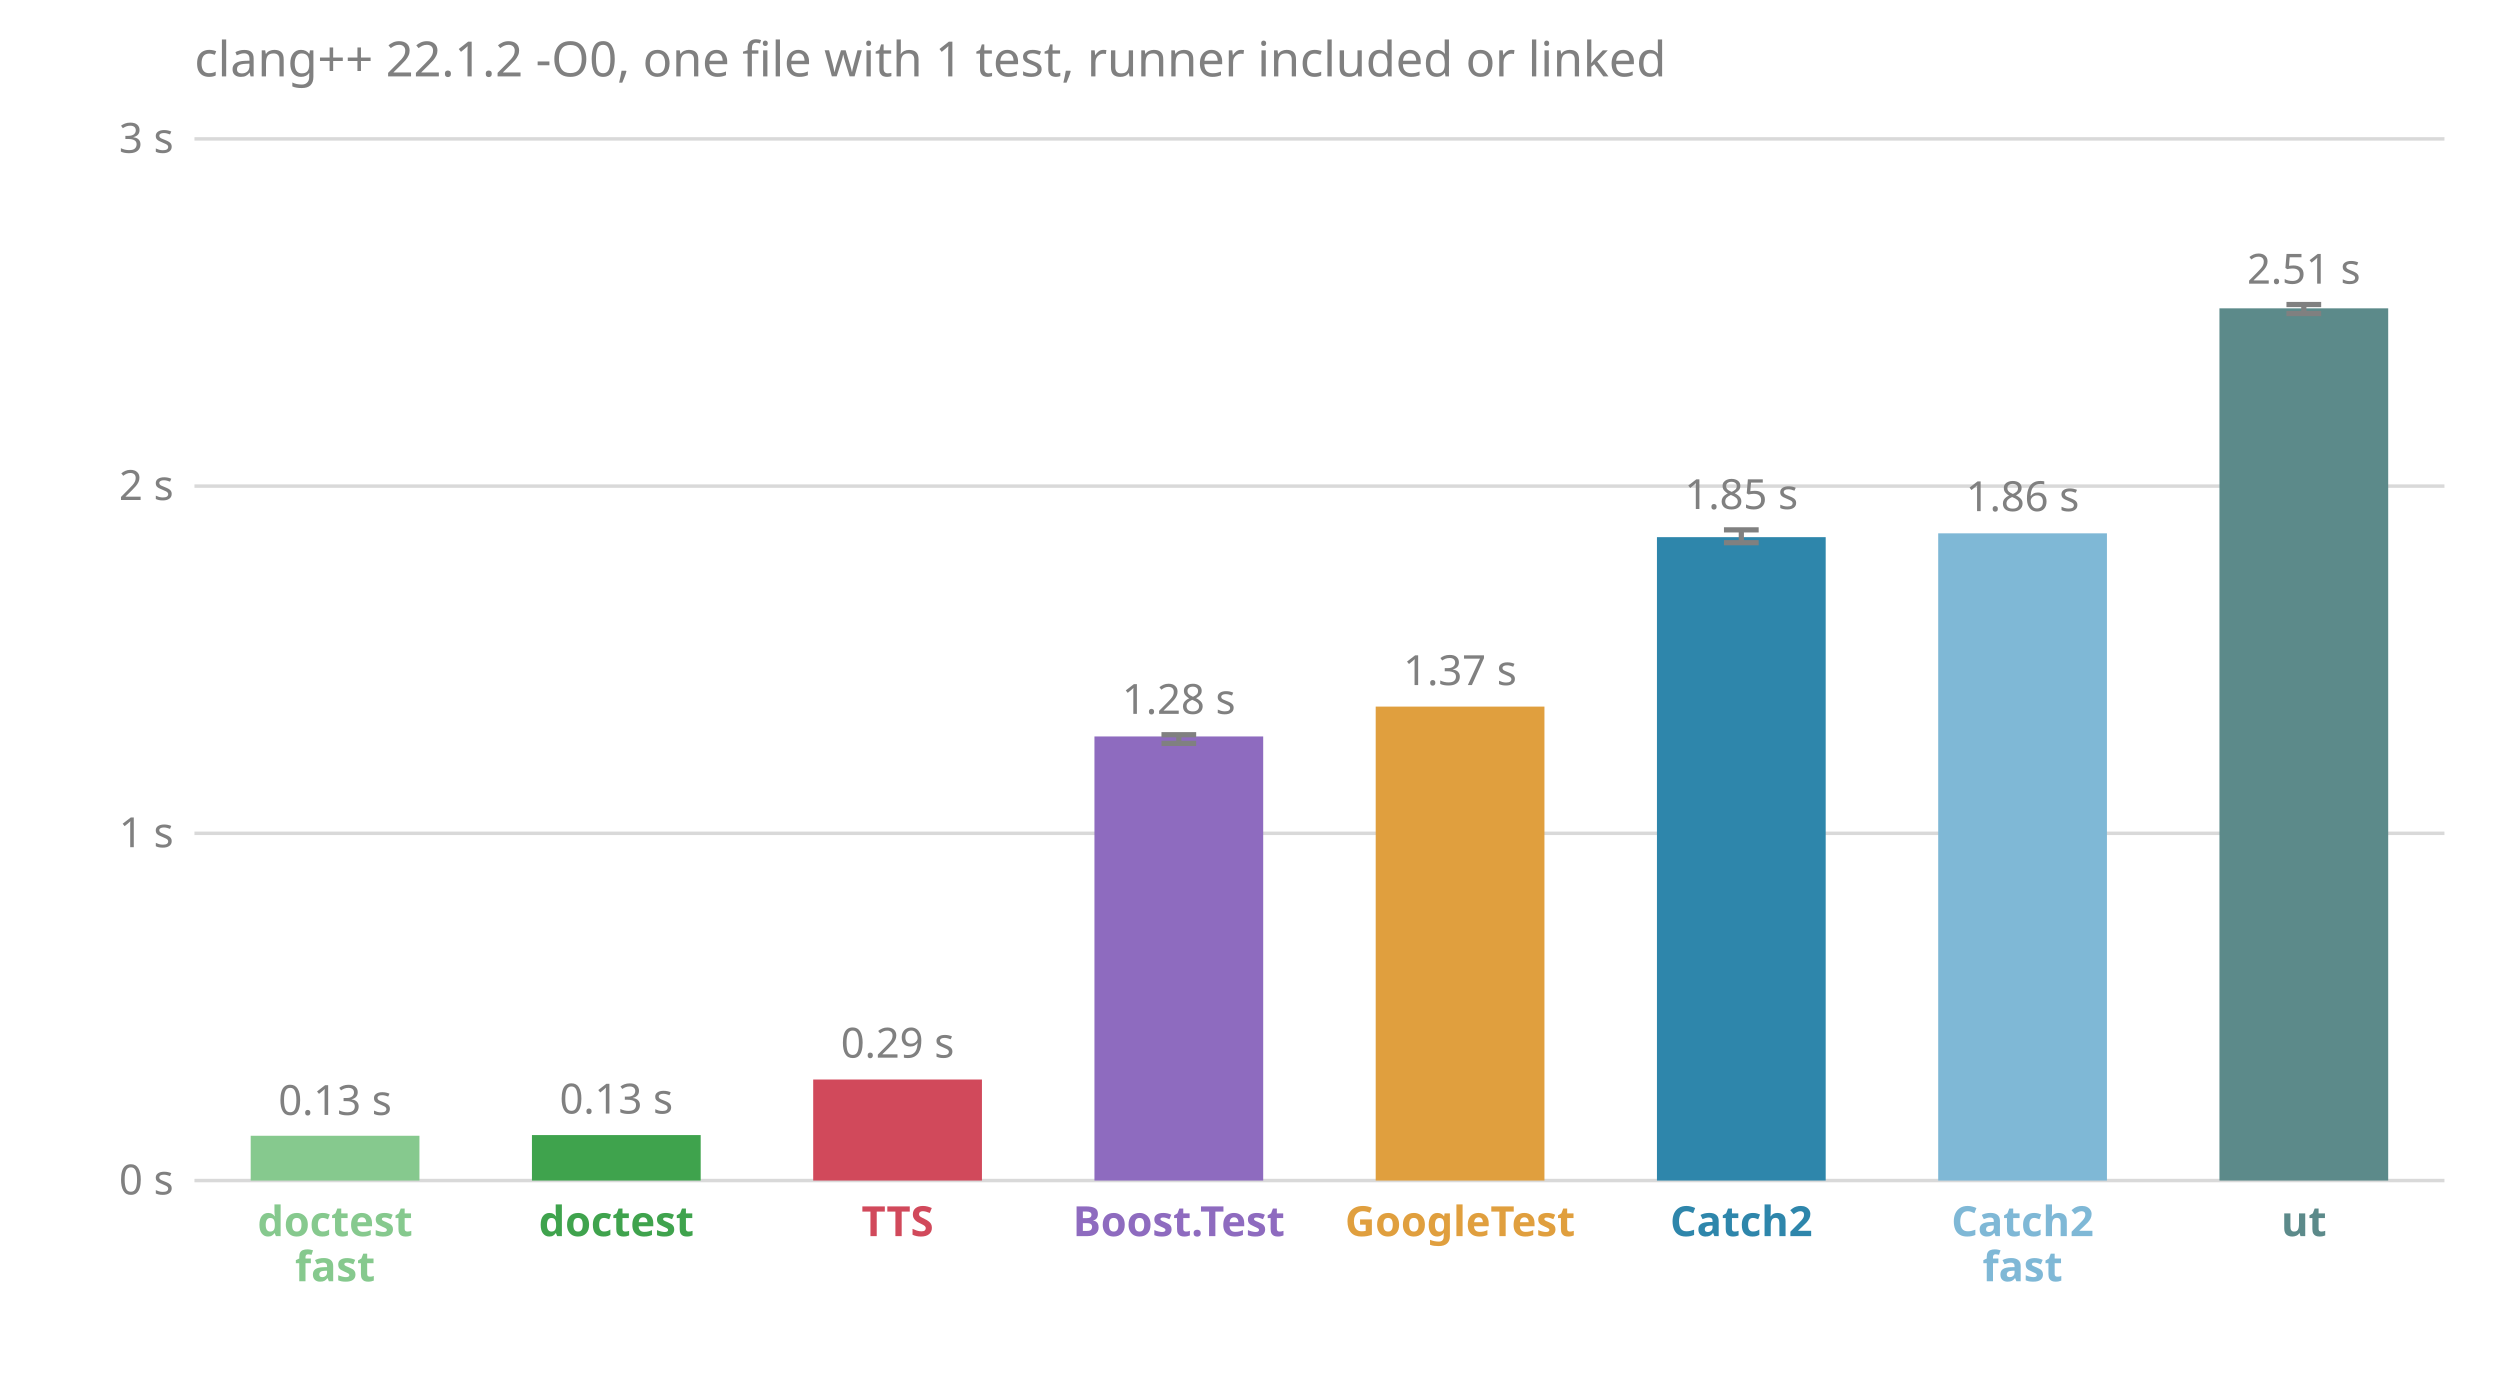
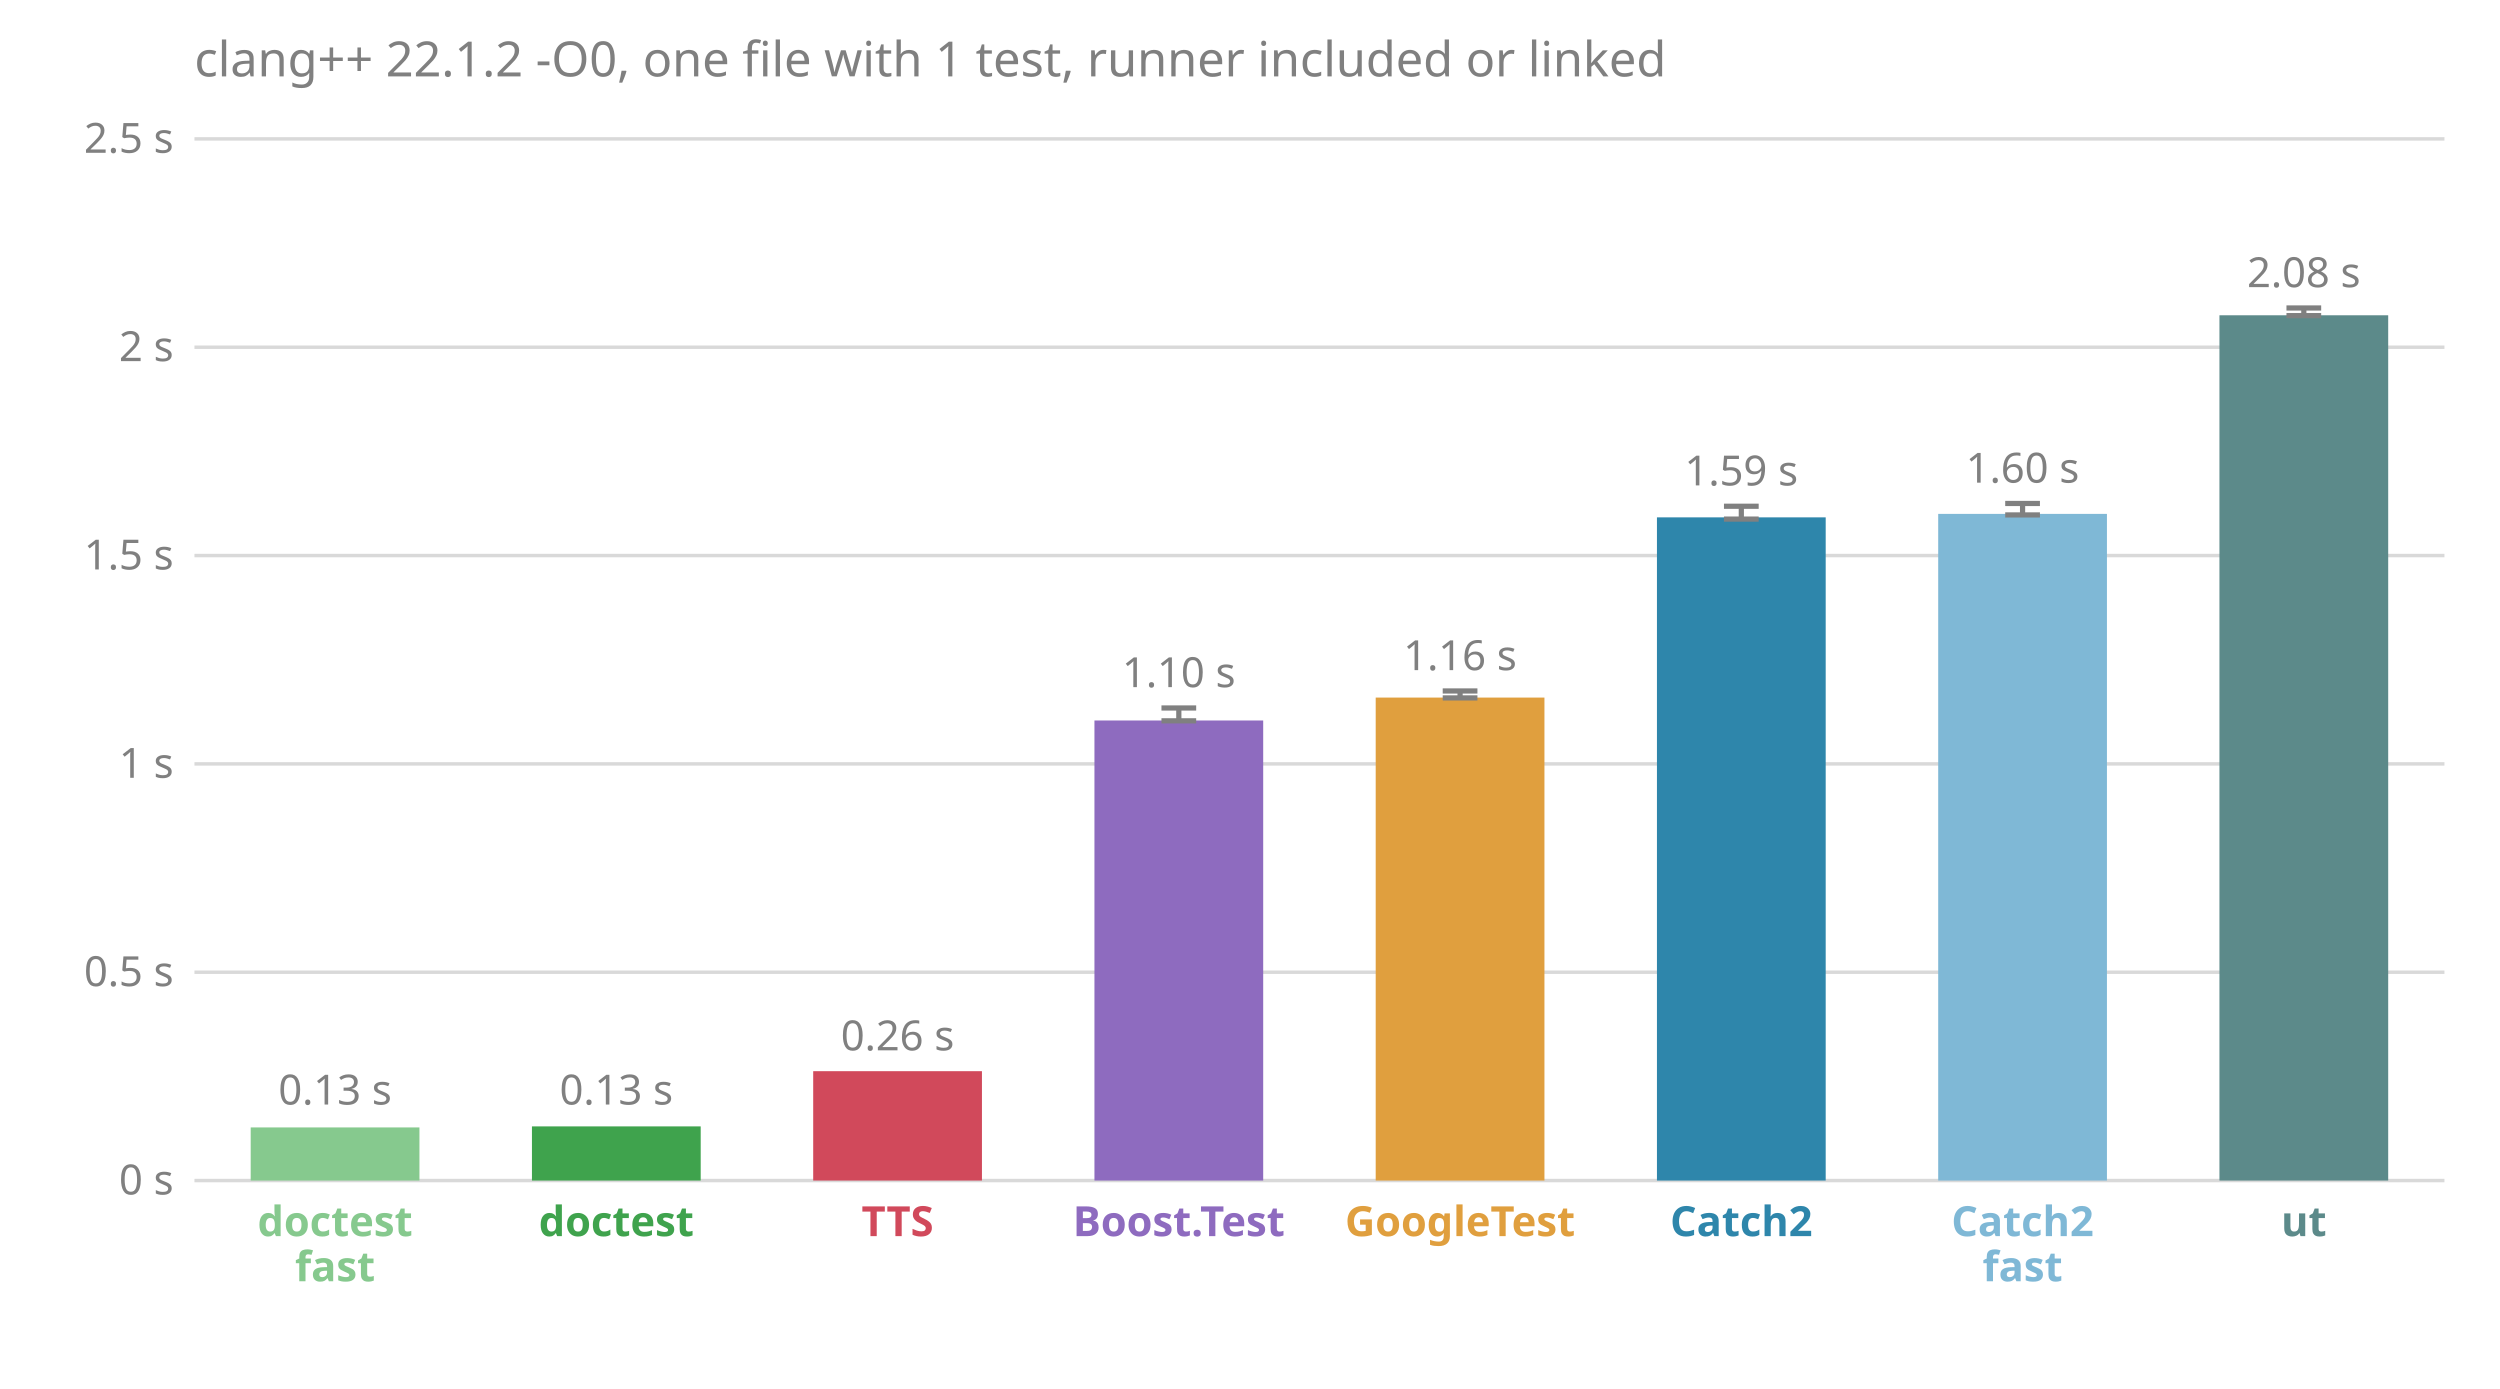
<svg xmlns="http://www.w3.org/2000/svg" viewBox="0 0 720 400" font-family="sans-serif" font-size="12">
  <text x="56.0" y="22.0" fill="#808080" font-size="14">clang++ 22.1.2 -O0, one file with 1 test, runner included or linked</text>
  <line x1="56.0" x2="704.0" y1="340.0" y2="340.0" stroke="#808080" stroke-opacity="0.3" />
  <text x="50.0" y="344.0" fill="#808080" text-anchor="end">0 s</text>
-   <line x1="56.0" x2="704.0" y1="240.0" y2="240.0" stroke="#808080" stroke-opacity="0.3" />
-   <text x="50.0" y="244.0" fill="#808080" text-anchor="end">1 s</text>
-   <line x1="56.0" x2="704.0" y1="140.0" y2="140.0" stroke="#808080" stroke-opacity="0.3" />
-   <text x="50.0" y="144.0" fill="#808080" text-anchor="end">2 s</text>
+   <line x1="56.0" x2="704.0" y1="280.0" y2="280.0" stroke="#808080" stroke-opacity="0.3" />
+   <text x="50.0" y="284.0" fill="#808080" text-anchor="end">0.5 s</text>
+   <line x1="56.0" x2="704.0" y1="220.0" y2="220.0" stroke="#808080" stroke-opacity="0.3" />
+   <text x="50.0" y="224.0" fill="#808080" text-anchor="end">1 s</text>
+   <line x1="56.0" x2="704.0" y1="160.0" y2="160.0" stroke="#808080" stroke-opacity="0.3" />
+   <text x="50.0" y="164.0" fill="#808080" text-anchor="end">1.5 s</text>
+   <line x1="56.0" x2="704.0" y1="100.0" y2="100.0" stroke="#808080" stroke-opacity="0.3" />
+   <text x="50.0" y="104.0" fill="#808080" text-anchor="end">2 s</text>
  <line x1="56.0" x2="704.0" y1="40.0" y2="40.0" stroke="#808080" stroke-opacity="0.3" />
-   <text x="50.0" y="44.0" fill="#808080" text-anchor="end">3 s</text>
-   <rect x="72.2" y="327.1" width="48.6" height="12.9" fill="#86c98e" />
-   <text x="96.5" y="321.1" fill="#808080" text-anchor="middle">0.13 s</text>
+   <text x="50.0" y="44.0" fill="#808080" text-anchor="end">2.5 s</text>
+   <rect x="72.2" y="324.7" width="48.6" height="15.3" fill="#86c98e" />
+   <text x="96.5" y="318.1" fill="#808080" text-anchor="middle">0.13 s</text>
  <text x="96.5" y="356.0" fill="#86c98e" font-weight="bold" text-anchor="middle">doctest</text>
  <text x="96.5" y="369.0" fill="#86c98e" font-weight="bold" text-anchor="middle">fast</text>
-   <rect x="153.2" y="326.9" width="48.6" height="13.1" fill="#3fa34d" />
-   <text x="177.5" y="320.7" fill="#808080" text-anchor="middle">0.13 s</text>
+   <rect x="153.2" y="324.4" width="48.6" height="15.6" fill="#3fa34d" />
+   <text x="177.5" y="318.1" fill="#808080" text-anchor="middle">0.13 s</text>
  <text x="177.5" y="356.0" fill="#3fa34d" font-weight="bold" text-anchor="middle">doctest</text>
-   <rect x="234.2" y="310.9" width="48.6" height="29.1" fill="#d1495b" />
-   <text x="258.5" y="304.6" fill="#808080" text-anchor="middle">0.29 s</text>
+   <rect x="234.2" y="308.5" width="48.6" height="31.5" fill="#d1495b" />
+   <text x="258.5" y="302.5" fill="#808080" text-anchor="middle">0.26 s</text>
  <text x="258.5" y="356.0" fill="#d1495b" font-weight="bold" text-anchor="middle">TTS</text>
-   <rect x="315.2" y="212.1" width="48.6" height="127.9" fill="#8e6bbf" />
-   <line x1="339.5" x2="339.5" y1="214.1" y2="211.6" stroke="#808080" stroke-width="1.5" />
-   <line x1="334.5" x2="344.5" y1="214.1" y2="214.1" stroke="#808080" stroke-width="1.5" />
-   <line x1="334.5" x2="344.5" y1="211.6" y2="211.6" stroke="#808080" stroke-width="1.5" />
-   <text x="339.5" y="205.6" fill="#808080" text-anchor="middle">1.28 s</text>
+   <rect x="315.2" y="207.5" width="48.6" height="132.5" fill="#8e6bbf" />
+   <line x1="339.5" x2="339.5" y1="207.6" y2="203.9" stroke="#808080" stroke-width="1.5" />
+   <line x1="334.5" x2="344.5" y1="207.6" y2="207.6" stroke="#808080" stroke-width="1.5" />
+   <line x1="334.5" x2="344.5" y1="203.9" y2="203.9" stroke="#808080" stroke-width="1.5" />
+   <text x="339.5" y="197.9" fill="#808080" text-anchor="middle">1.10 s</text>
  <text x="339.5" y="356.0" fill="#8e6bbf" font-weight="bold" text-anchor="middle">Boost.Test</text>
-   <rect x="396.2" y="203.5" width="48.6" height="136.5" fill="#e09f3e" />
-   <text x="420.5" y="197.3" fill="#808080" text-anchor="middle">1.37 s</text>
+   <rect x="396.2" y="200.9" width="48.6" height="139.1" fill="#e09f3e" />
+   <line x1="420.5" x2="420.5" y1="201.0" y2="199.0" stroke="#808080" stroke-width="1.5" />
+   <line x1="415.5" x2="425.5" y1="201.0" y2="201.0" stroke="#808080" stroke-width="1.5" />
+   <line x1="415.5" x2="425.5" y1="199.0" y2="199.0" stroke="#808080" stroke-width="1.5" />
+   <text x="420.5" y="193.0" fill="#808080" text-anchor="middle">1.16 s</text>
  <text x="420.5" y="356.0" fill="#e09f3e" font-weight="bold" text-anchor="middle">GoogleTest</text>
-   <rect x="477.2" y="154.7" width="48.6" height="185.3" fill="#2e86ab" />
-   <line x1="501.5" x2="501.5" y1="156.3" y2="152.6" stroke="#808080" stroke-width="1.5" />
-   <line x1="496.5" x2="506.5" y1="156.3" y2="156.3" stroke="#808080" stroke-width="1.5" />
-   <line x1="496.5" x2="506.5" y1="152.6" y2="152.6" stroke="#808080" stroke-width="1.5" />
-   <text x="501.5" y="146.6" fill="#808080" text-anchor="middle">1.85 s</text>
+   <rect x="477.2" y="149.0" width="48.6" height="191.0" fill="#2e86ab" />
+   <line x1="501.5" x2="501.5" y1="149.5" y2="145.8" stroke="#808080" stroke-width="1.5" />
+   <line x1="496.5" x2="506.5" y1="149.5" y2="149.5" stroke="#808080" stroke-width="1.5" />
+   <line x1="496.5" x2="506.5" y1="145.8" y2="145.8" stroke="#808080" stroke-width="1.5" />
+   <text x="501.5" y="139.8" fill="#808080" text-anchor="middle">1.59 s</text>
  <text x="501.5" y="356.0" fill="#2e86ab" font-weight="bold" text-anchor="middle">Catch2</text>
-   <rect x="558.2" y="153.6" width="48.6" height="186.4" fill="#7fb8d6" />
-   <text x="582.5" y="147.2" fill="#808080" text-anchor="middle">1.86 s</text>
+   <rect x="558.2" y="148.0" width="48.6" height="192.0" fill="#7fb8d6" />
+   <line x1="582.5" x2="582.5" y1="148.3" y2="145.0" stroke="#808080" stroke-width="1.5" />
+   <line x1="577.5" x2="587.5" y1="148.3" y2="148.3" stroke="#808080" stroke-width="1.5" />
+   <line x1="577.5" x2="587.5" y1="145.0" y2="145.0" stroke="#808080" stroke-width="1.5" />
+   <text x="582.5" y="139.0" fill="#808080" text-anchor="middle">1.60 s</text>
  <text x="582.5" y="356.0" fill="#7fb8d6" font-weight="bold" text-anchor="middle">Catch2</text>
  <text x="582.5" y="369.0" fill="#7fb8d6" font-weight="bold" text-anchor="middle">fast</text>
-   <rect x="639.2" y="88.8" width="48.6" height="251.2" fill="#5c8a8a" />
-   <line x1="663.5" x2="663.5" y1="90.3" y2="87.7" stroke="#808080" stroke-width="1.5" />
-   <line x1="658.5" x2="668.5" y1="90.3" y2="90.3" stroke="#808080" stroke-width="1.5" />
-   <line x1="658.5" x2="668.5" y1="87.7" y2="87.7" stroke="#808080" stroke-width="1.5" />
-   <text x="663.5" y="81.7" fill="#808080" text-anchor="middle">2.51 s</text>
+   <rect x="639.2" y="90.8" width="48.6" height="249.2" fill="#5c8a8a" />
+   <line x1="663.5" x2="663.5" y1="90.9" y2="88.7" stroke="#808080" stroke-width="1.5" />
+   <line x1="658.5" x2="668.5" y1="90.9" y2="90.9" stroke="#808080" stroke-width="1.5" />
+   <line x1="658.5" x2="668.5" y1="88.7" y2="88.7" stroke="#808080" stroke-width="1.5" />
+   <text x="663.5" y="82.7" fill="#808080" text-anchor="middle">2.08 s</text>
  <text x="663.5" y="356.0" fill="#5c8a8a" font-weight="bold" text-anchor="middle">ut</text>
</svg>
